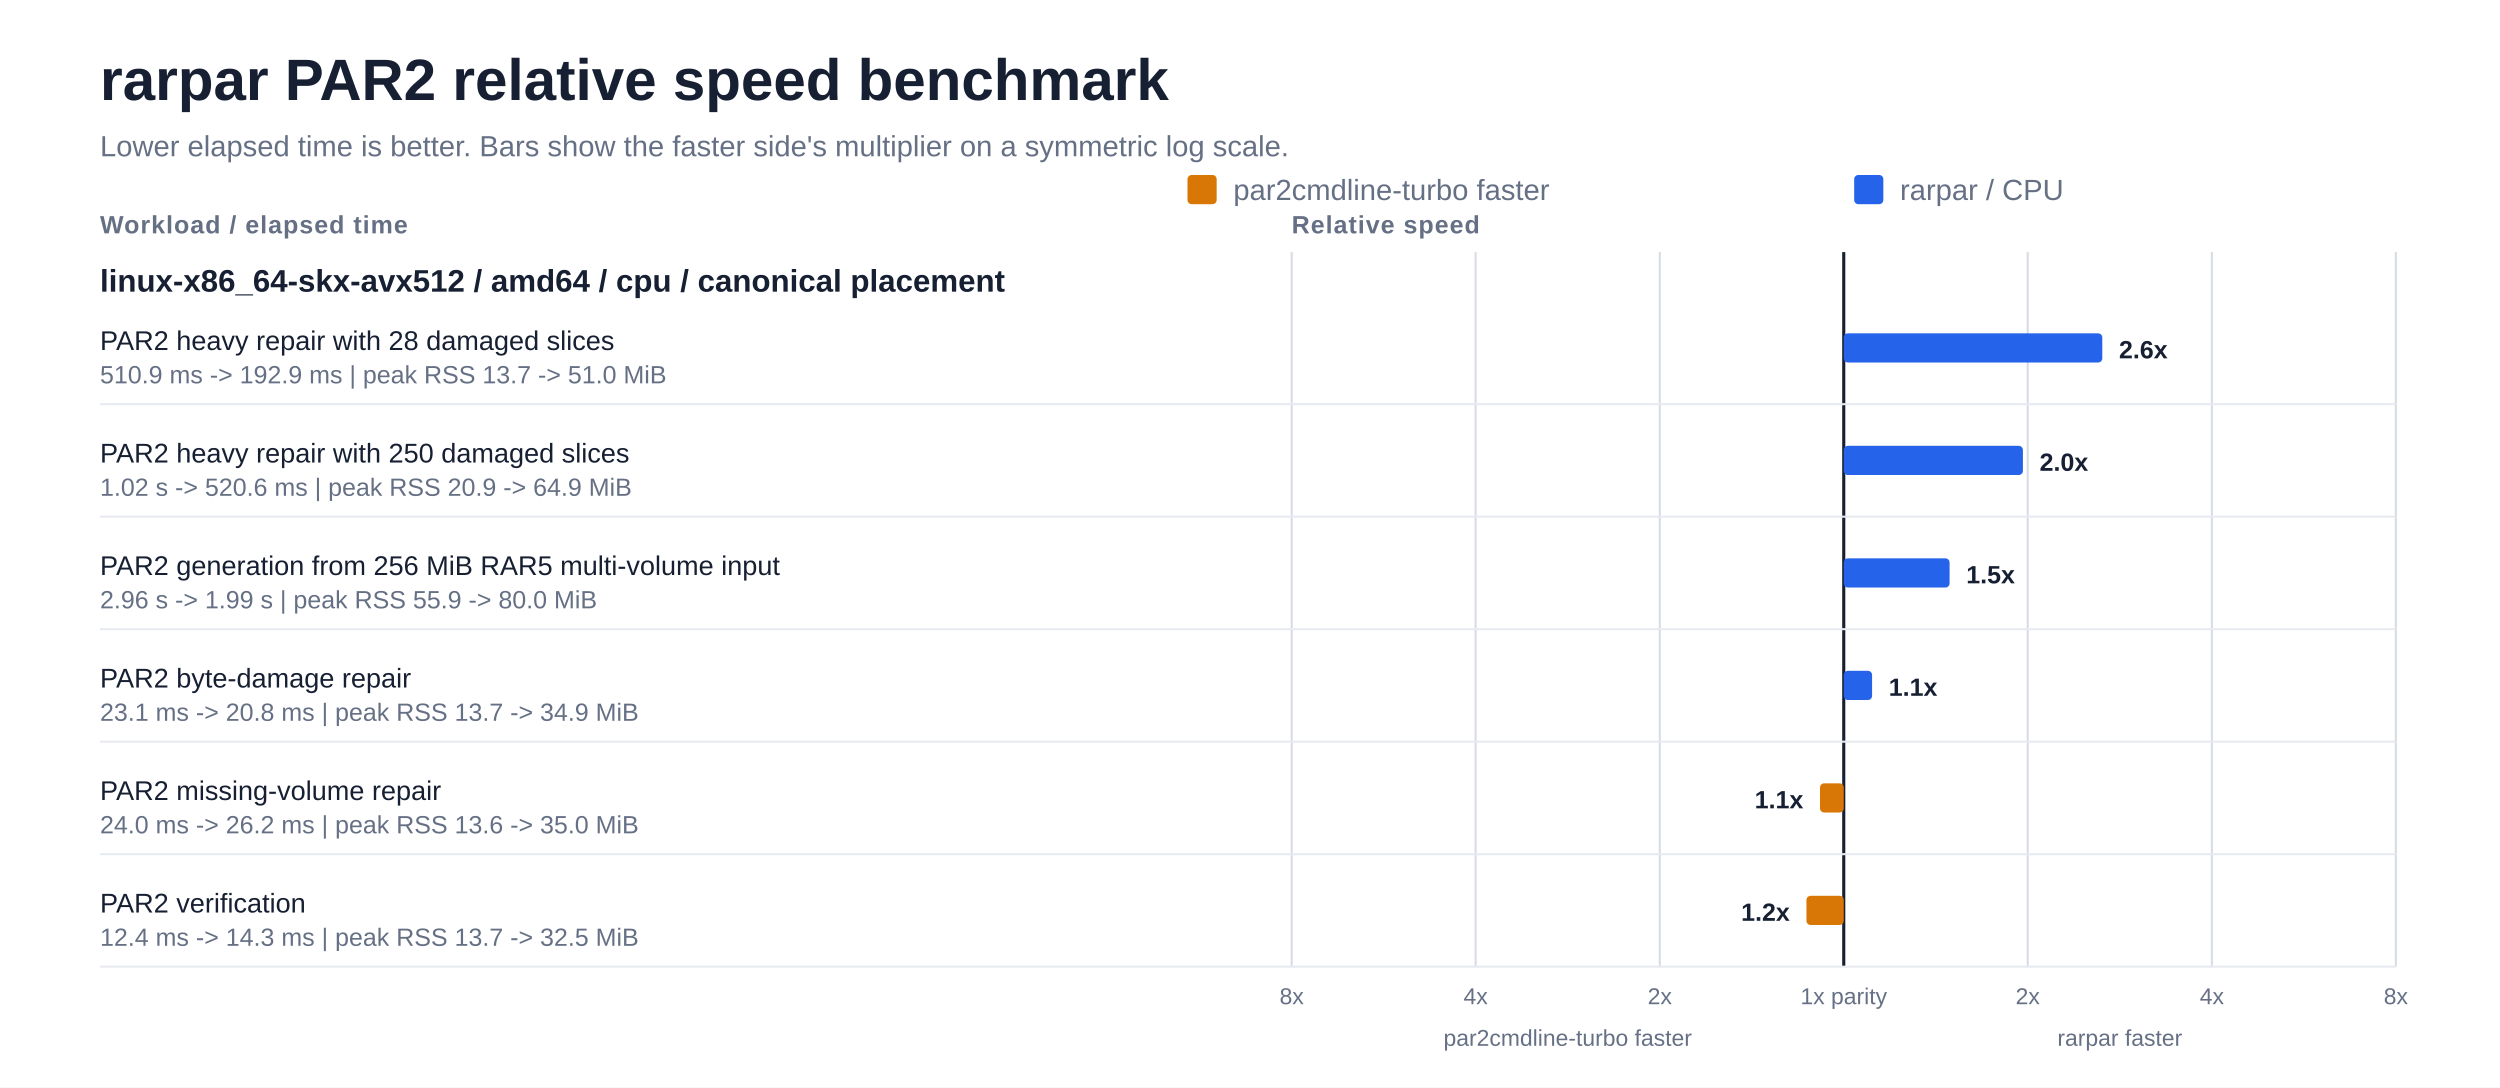
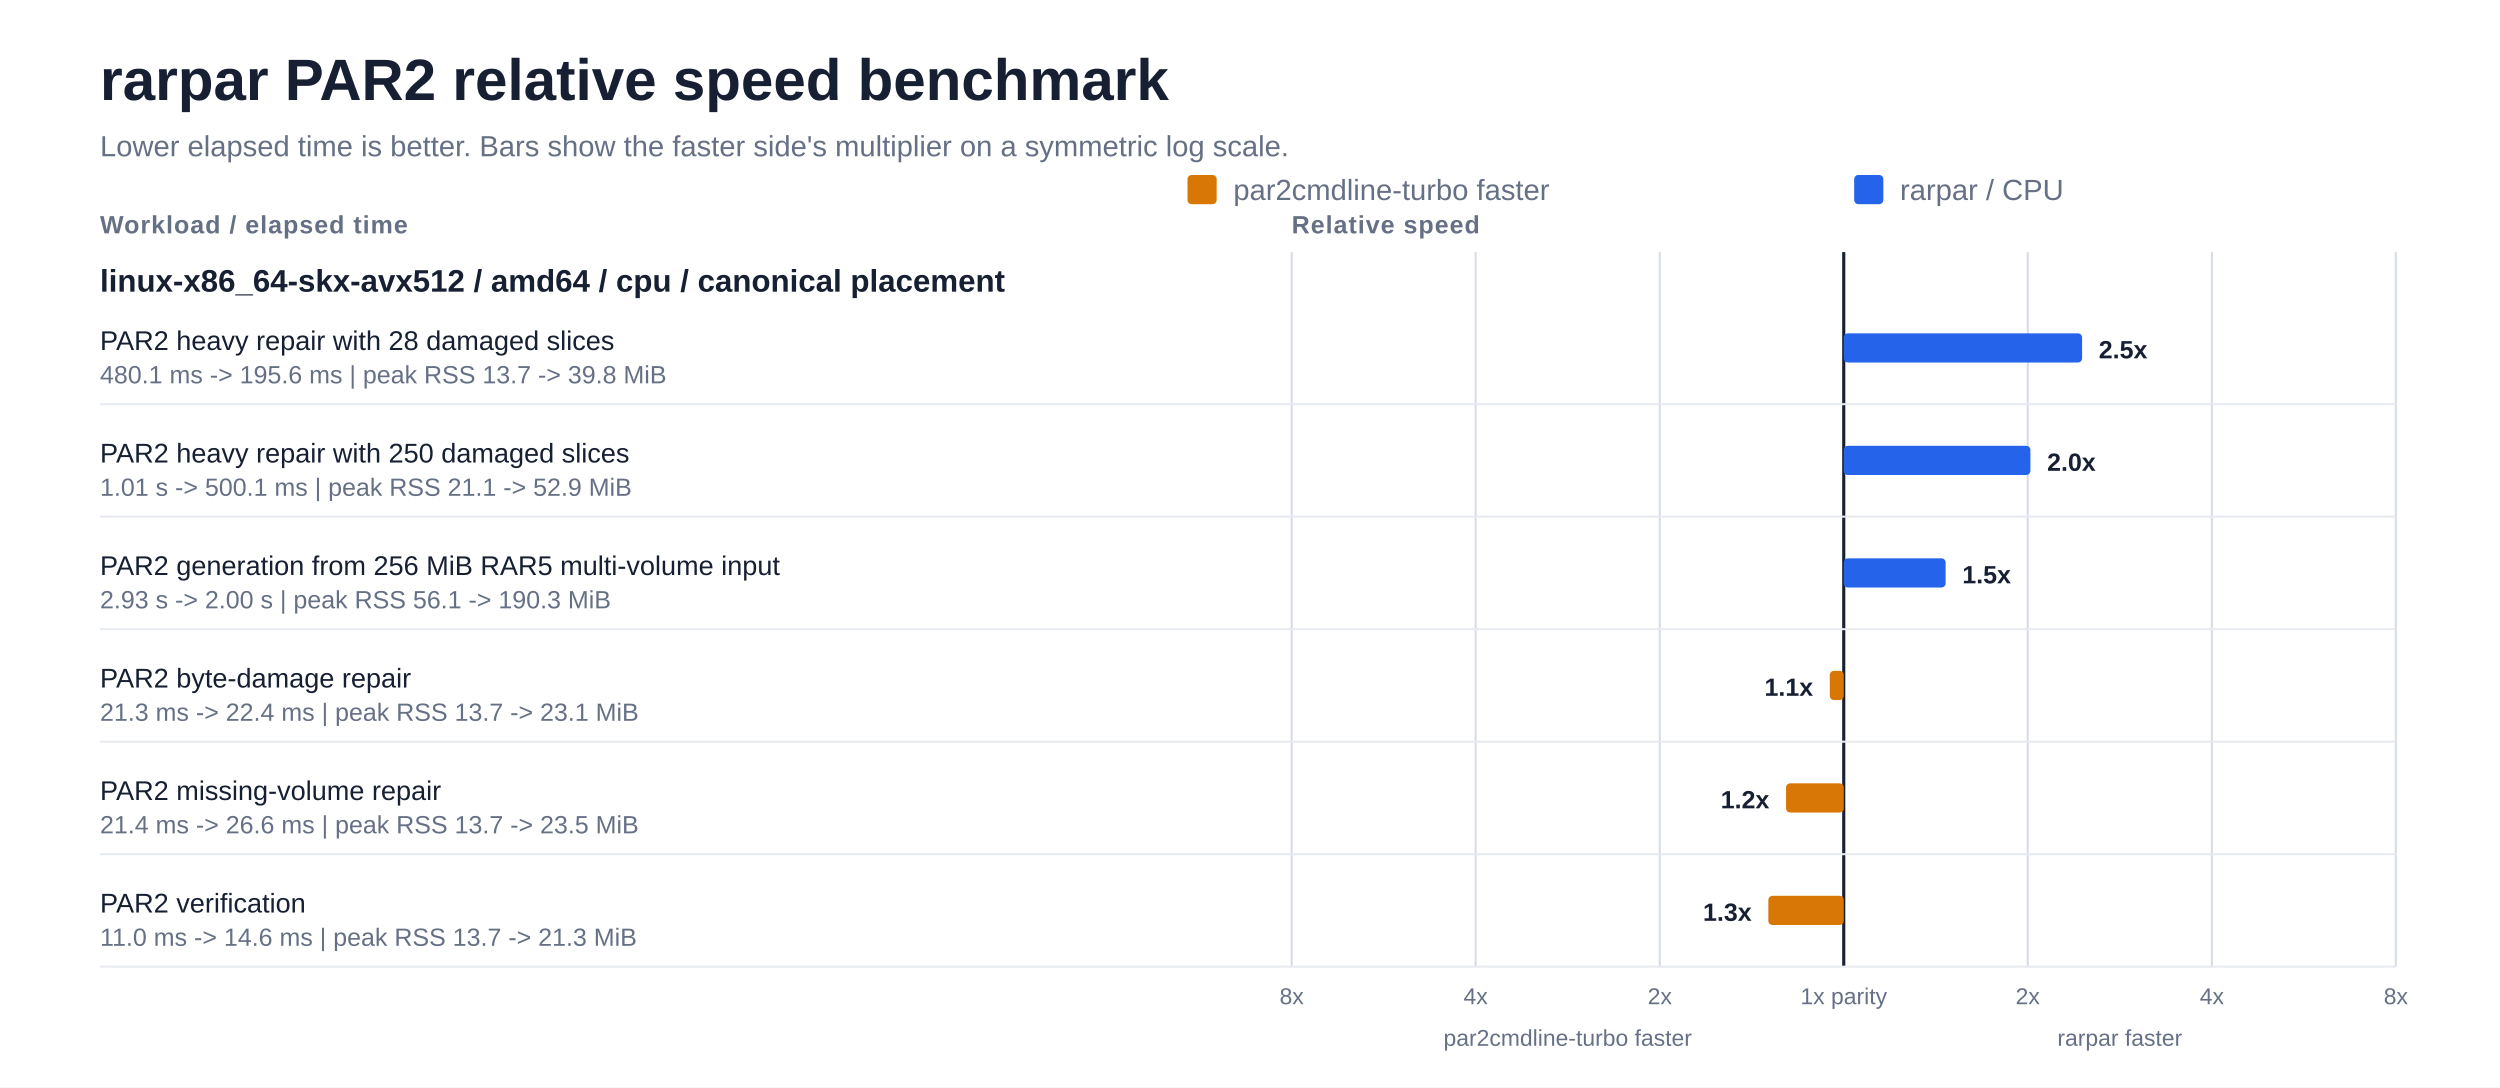
<svg xmlns="http://www.w3.org/2000/svg" width="1200" height="522" viewBox="0 0 1200 522" role="img" aria-labelledby="title desc">
  <style>
    .bg { fill: #ffffff; } text { font-family: Arial, sans-serif; fill: #172033; }
    .title { font-size: 28px; font-weight: 600; } .subtitle { font-size: 14px; fill: #667085; }
    .column { font-size: 12px; font-weight: 600; fill: #667085; letter-spacing: .04em; text-transform: uppercase; }
    .machine { font-size: 15px; font-weight: 600; } .workload { font-size: 13px; font-weight: 500; }
    .timing { font-size: 12px; fill: #667085; } .tick { font-size: 11px; fill: #667085; } .ratio { font-size: 12px; font-weight: 600; }
    .grid { stroke: #d7dce5; stroke-width: 1; } .parity { stroke: #172033; stroke-width: 1.5; } .rule { stroke: #e7eaf0; stroke-width: 1; }
    .cpu { fill: #2563eb; } .gpu { fill: #7c3aed; } .slower { fill: #d97706; }
    @media (prefers-color-scheme: dark) { .bg { fill: #0d1117; } text { fill: #e6edf3; } .subtitle, .column, .timing, .tick { fill: #9ca7b5; } .grid { stroke: #30363d; } .parity { stroke: #e6edf3; } .rule { stroke: #21262d; } .cpu { fill: #58a6ff; } .gpu { fill: #bc8cff; } .slower { fill: #f2a65a; } }
  </style>
  <rect class="bg" width="1200" height="522" />
  <text class="title" x="48" y="48">rarpar PAR2 relative speed benchmark</text>
  <text class="subtitle" x="48" y="75">Lower elapsed time is better. Bars show the faster side's multiplier on a symmetric log scale.</text>
  <g aria-label="Legend">
    <rect class="slower" x="570" y="84" width="14" height="14" rx="2" />
    <text class="subtitle" x="592" y="96">par2cmdline-turbo faster</text>
    <rect class="cpu" x="890" y="84" width="14" height="14" rx="2" />
    <text class="subtitle" x="912" y="96">rarpar / CPU</text>
  </g>
  <text class="column" x="48" y="112">Workload / elapsed time</text>
  <text class="column" x="620" y="112">Relative speed</text>
  <g aria-label="Relative speed axis">
    <line class="grid" x1="620.0" y1="121" x2="620.0" y2="464" />
    <text class="tick" x="620.0" y="482" text-anchor="middle">8x</text>
    <line class="grid" x1="708.3" y1="121" x2="708.3" y2="464" />
    <text class="tick" x="708.3" y="482" text-anchor="middle">4x</text>
    <line class="grid" x1="796.7" y1="121" x2="796.7" y2="464" />
    <text class="tick" x="796.7" y="482" text-anchor="middle">2x</text>
    <line class="parity" x1="885.0" y1="121" x2="885.0" y2="464" />
    <text class="tick" x="885.0" y="482" text-anchor="middle">1x parity</text>
    <line class="grid" x1="973.3" y1="121" x2="973.3" y2="464" />
    <text class="tick" x="973.3" y="482" text-anchor="middle">2x</text>
    <line class="grid" x1="1061.7" y1="121" x2="1061.7" y2="464" />
    <text class="tick" x="1061.7" y="482" text-anchor="middle">4x</text>
    <line class="grid" x1="1150.0" y1="121" x2="1150.0" y2="464" />
    <text class="tick" x="1150.0" y="482" text-anchor="middle">8x</text>
    <text class="tick" x="752.5" y="502" text-anchor="middle">par2cmdline-turbo faster</text>
    <text class="tick" x="1017.5" y="502" text-anchor="middle">rarpar faster</text>
  </g>
  <g aria-label="PAR2 benchmarks">
    <text class="machine" x="48" y="140">linux-x86_64-skx-avx512 / amd64 / cpu / canonical placement</text>
    <text class="workload" x="48" y="168">PAR2 heavy repair with 28 damaged slices</text>
-     <text class="timing" x="48" y="184">510.9 ms -&gt; 192.9 ms  |  peak RSS 13.7 -&gt; 51.0 MiB</text>
-     <rect class="cpu" x="885.0" y="160" width="124.1" height="14" rx="2" />
-     <text class="ratio" x="1017.1" y="172">2.6x</text>
+     <text class="timing" x="48" y="184">480.1 ms -&gt; 195.6 ms  |  peak RSS 13.7 -&gt; 39.8 MiB</text>
+     <rect class="cpu" x="885.0" y="160" width="114.4" height="14" rx="2" />
+     <text class="ratio" x="1007.4" y="172">2.5x</text>
    <line class="rule" x1="48" y1="194" x2="1150" y2="194" />
    <text class="workload" x="48" y="222">PAR2 heavy repair with 250 damaged slices</text>
-     <text class="timing" x="48" y="238">1.02 s -&gt; 520.6 ms  |  peak RSS 20.9 -&gt; 64.9 MiB</text>
-     <rect class="cpu" x="885.0" y="214" width="86.0" height="14" rx="2" />
-     <text class="ratio" x="979.0" y="226">2.0x</text>
+     <text class="timing" x="48" y="238">1.01 s -&gt; 500.1 ms  |  peak RSS 21.1 -&gt; 52.9 MiB</text>
+     <rect class="cpu" x="885.0" y="214" width="89.6" height="14" rx="2" />
+     <text class="ratio" x="982.6" y="226">2.0x</text>
    <line class="rule" x1="48" y1="248" x2="1150" y2="248" />
    <text class="workload" x="48" y="276">PAR2 generation from 256 MiB RAR5 multi-volume input</text>
-     <text class="timing" x="48" y="292">2.96 s -&gt; 1.99 s  |  peak RSS 55.9 -&gt; 80.0 MiB</text>
-     <rect class="cpu" x="885.0" y="268" width="50.8" height="14" rx="2" />
-     <text class="ratio" x="943.8" y="280">1.5x</text>
+     <text class="timing" x="48" y="292">2.93 s -&gt; 2.00 s  |  peak RSS 56.1 -&gt; 190.3 MiB</text>
+     <rect class="cpu" x="885.0" y="268" width="48.9" height="14" rx="2" />
+     <text class="ratio" x="941.9" y="280">1.5x</text>
    <line class="rule" x1="48" y1="302" x2="1150" y2="302" />
    <text class="workload" x="48" y="330">PAR2 byte-damage repair</text>
-     <text class="timing" x="48" y="346">23.1 ms -&gt; 20.8 ms  |  peak RSS 13.7 -&gt; 34.9 MiB</text>
-     <rect class="cpu" x="885.0" y="322" width="13.6" height="14" rx="2" />
-     <text class="ratio" x="906.6" y="334">1.1x</text>
+     <text class="timing" x="48" y="346">21.3 ms -&gt; 22.4 ms  |  peak RSS 13.7 -&gt; 23.1 MiB</text>
+     <rect class="slower" x="878.3" y="322" width="6.7" height="14" rx="2" />
+     <text class="ratio" x="870.3" y="334" text-anchor="end">1.1x</text>
    <line class="rule" x1="48" y1="356" x2="1150" y2="356" />
    <text class="workload" x="48" y="384">PAR2 missing-volume repair</text>
-     <text class="timing" x="48" y="400">24.0 ms -&gt; 26.2 ms  |  peak RSS 13.6 -&gt; 35.0 MiB</text>
-     <rect class="slower" x="873.6" y="376" width="11.4" height="14" rx="2" />
-     <text class="ratio" x="865.6" y="388" text-anchor="end">1.1x</text>
+     <text class="timing" x="48" y="400">21.4 ms -&gt; 26.6 ms  |  peak RSS 13.7 -&gt; 23.5 MiB</text>
+     <rect class="slower" x="857.3" y="376" width="27.7" height="14" rx="2" />
+     <text class="ratio" x="849.3" y="388" text-anchor="end">1.2x</text>
    <line class="rule" x1="48" y1="410" x2="1150" y2="410" />
    <text class="workload" x="48" y="438">PAR2 verification</text>
-     <text class="timing" x="48" y="454">12.4 ms -&gt; 14.3 ms  |  peak RSS 13.7 -&gt; 32.5 MiB</text>
-     <rect class="slower" x="867.1" y="430" width="17.9" height="14" rx="2" />
-     <text class="ratio" x="859.1" y="442" text-anchor="end">1.2x</text>
+     <text class="timing" x="48" y="454">11.0 ms -&gt; 14.6 ms  |  peak RSS 13.7 -&gt; 21.3 MiB</text>
+     <rect class="slower" x="848.8" y="430" width="36.2" height="14" rx="2" />
+     <text class="ratio" x="840.8" y="442" text-anchor="end">1.3x</text>
    <line class="rule" x1="48" y1="464" x2="1150" y2="464" />
  </g>
</svg>
